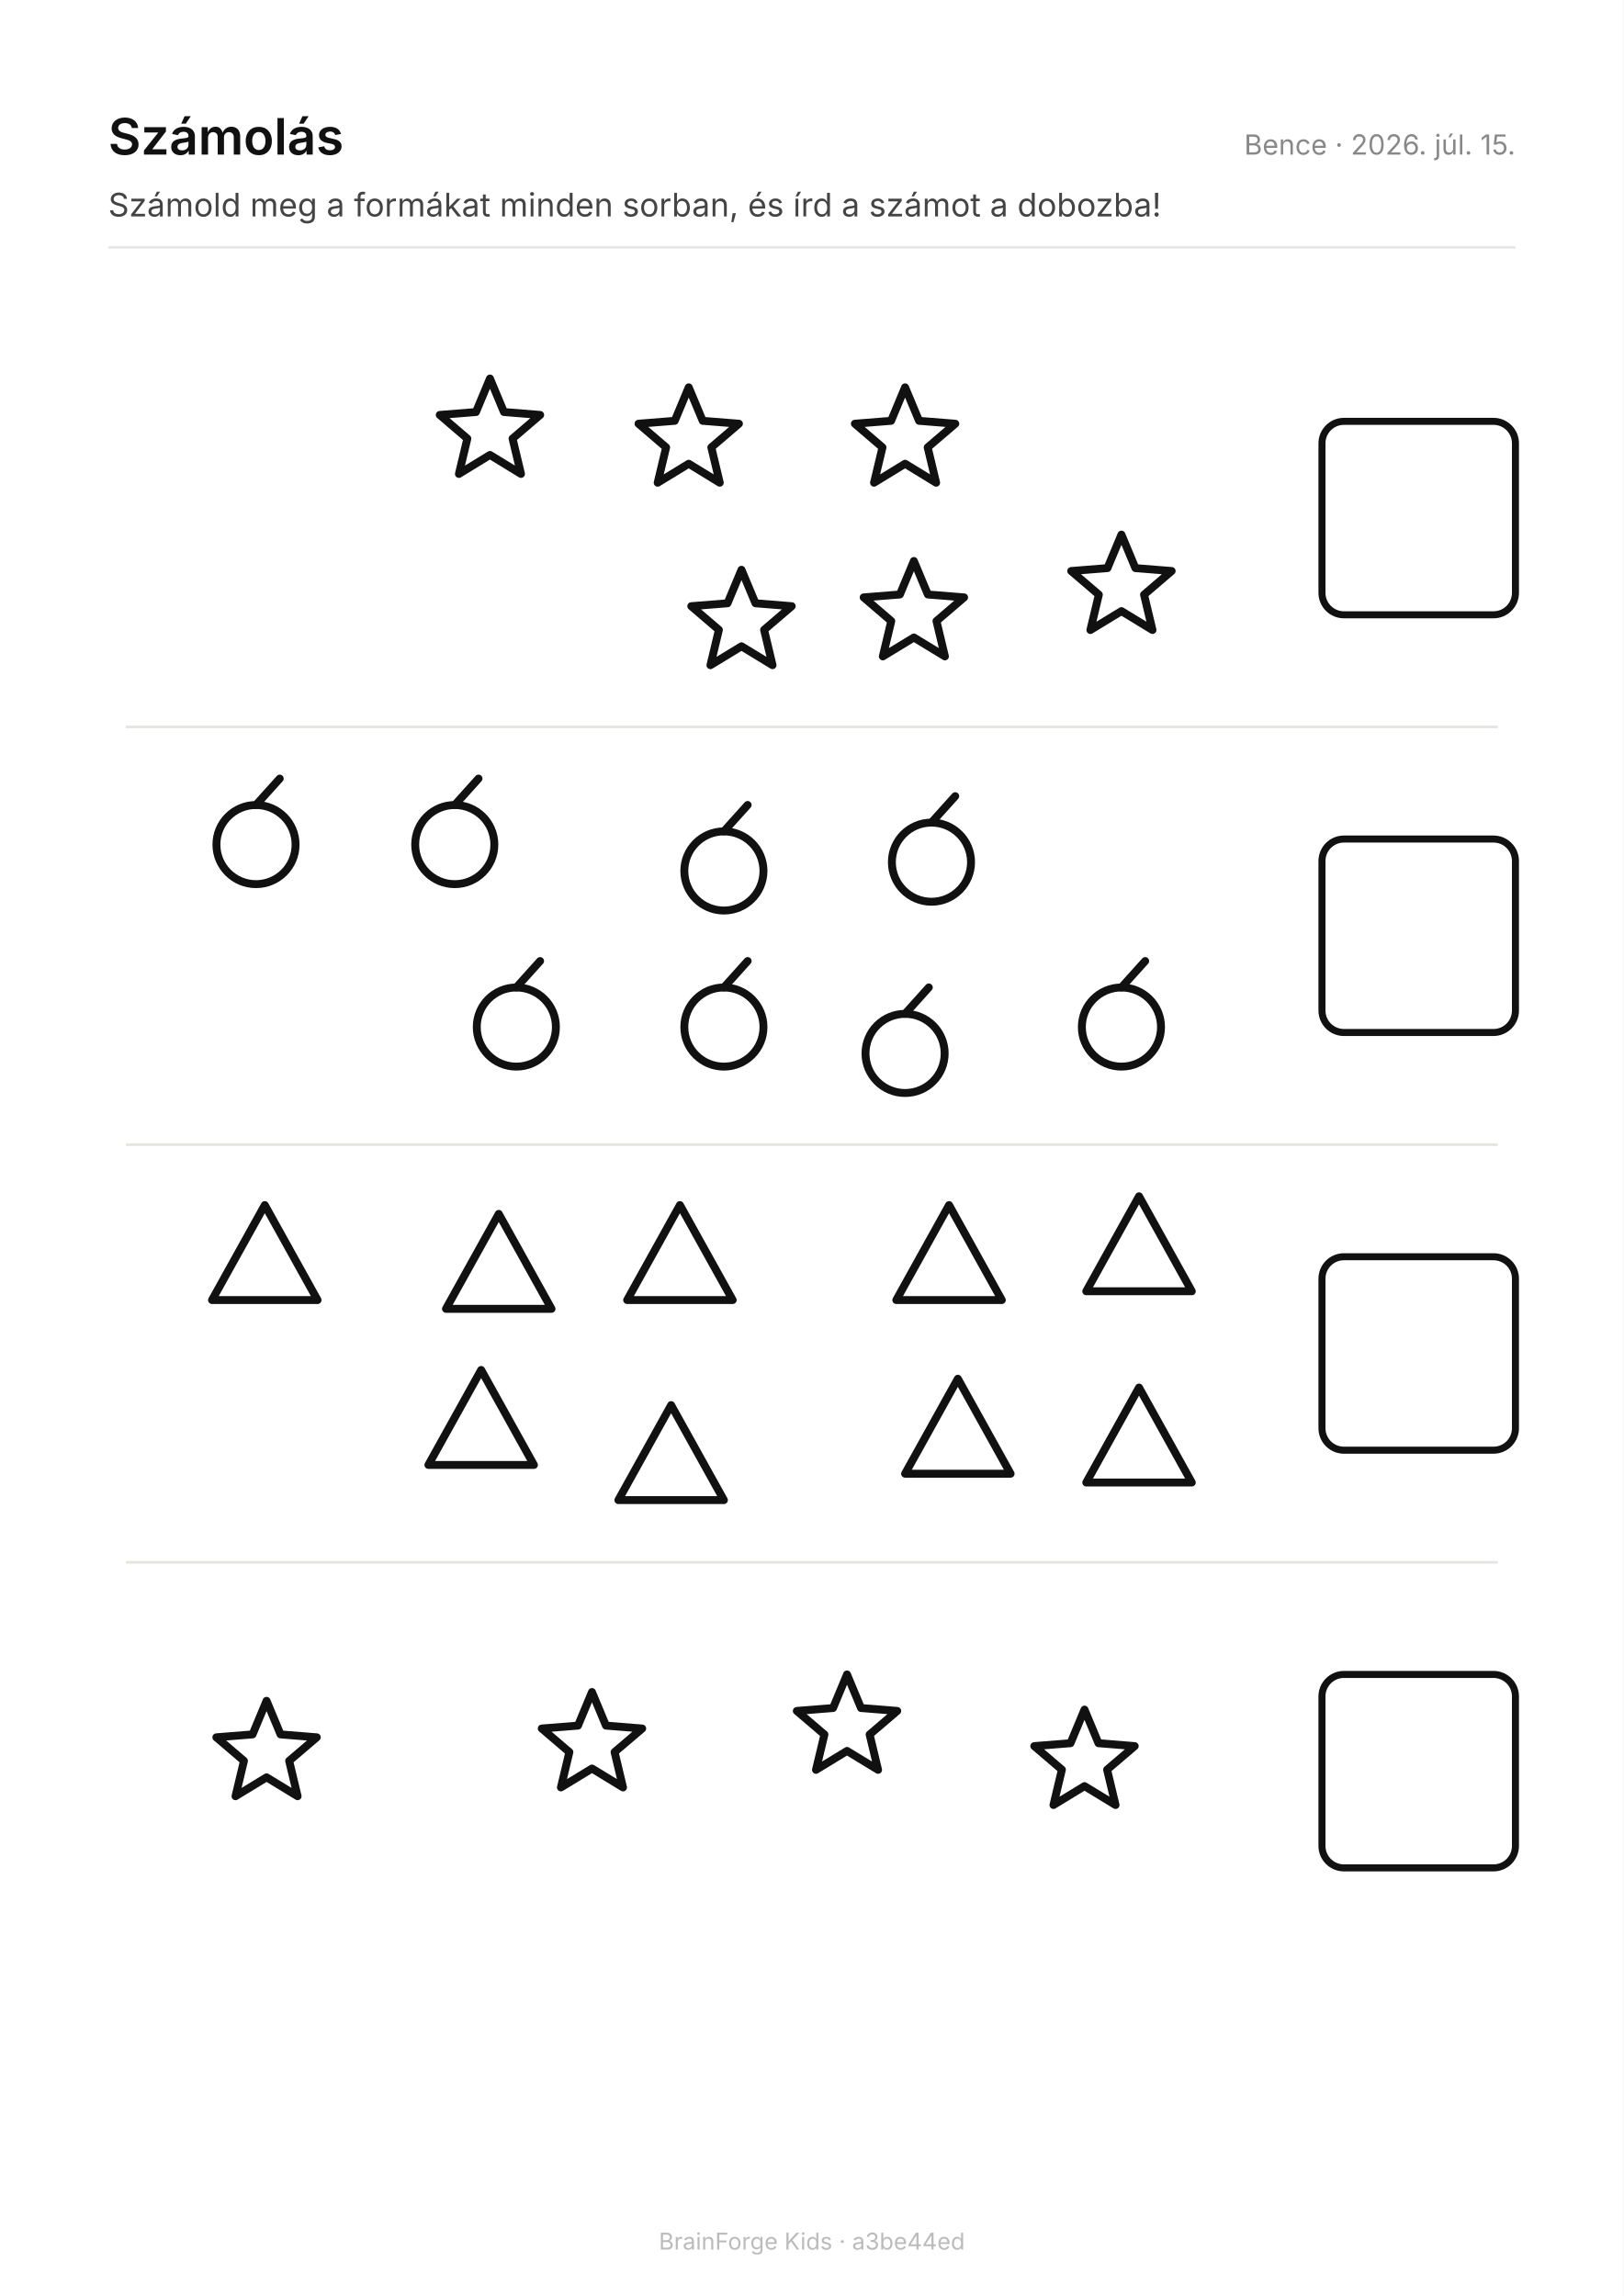
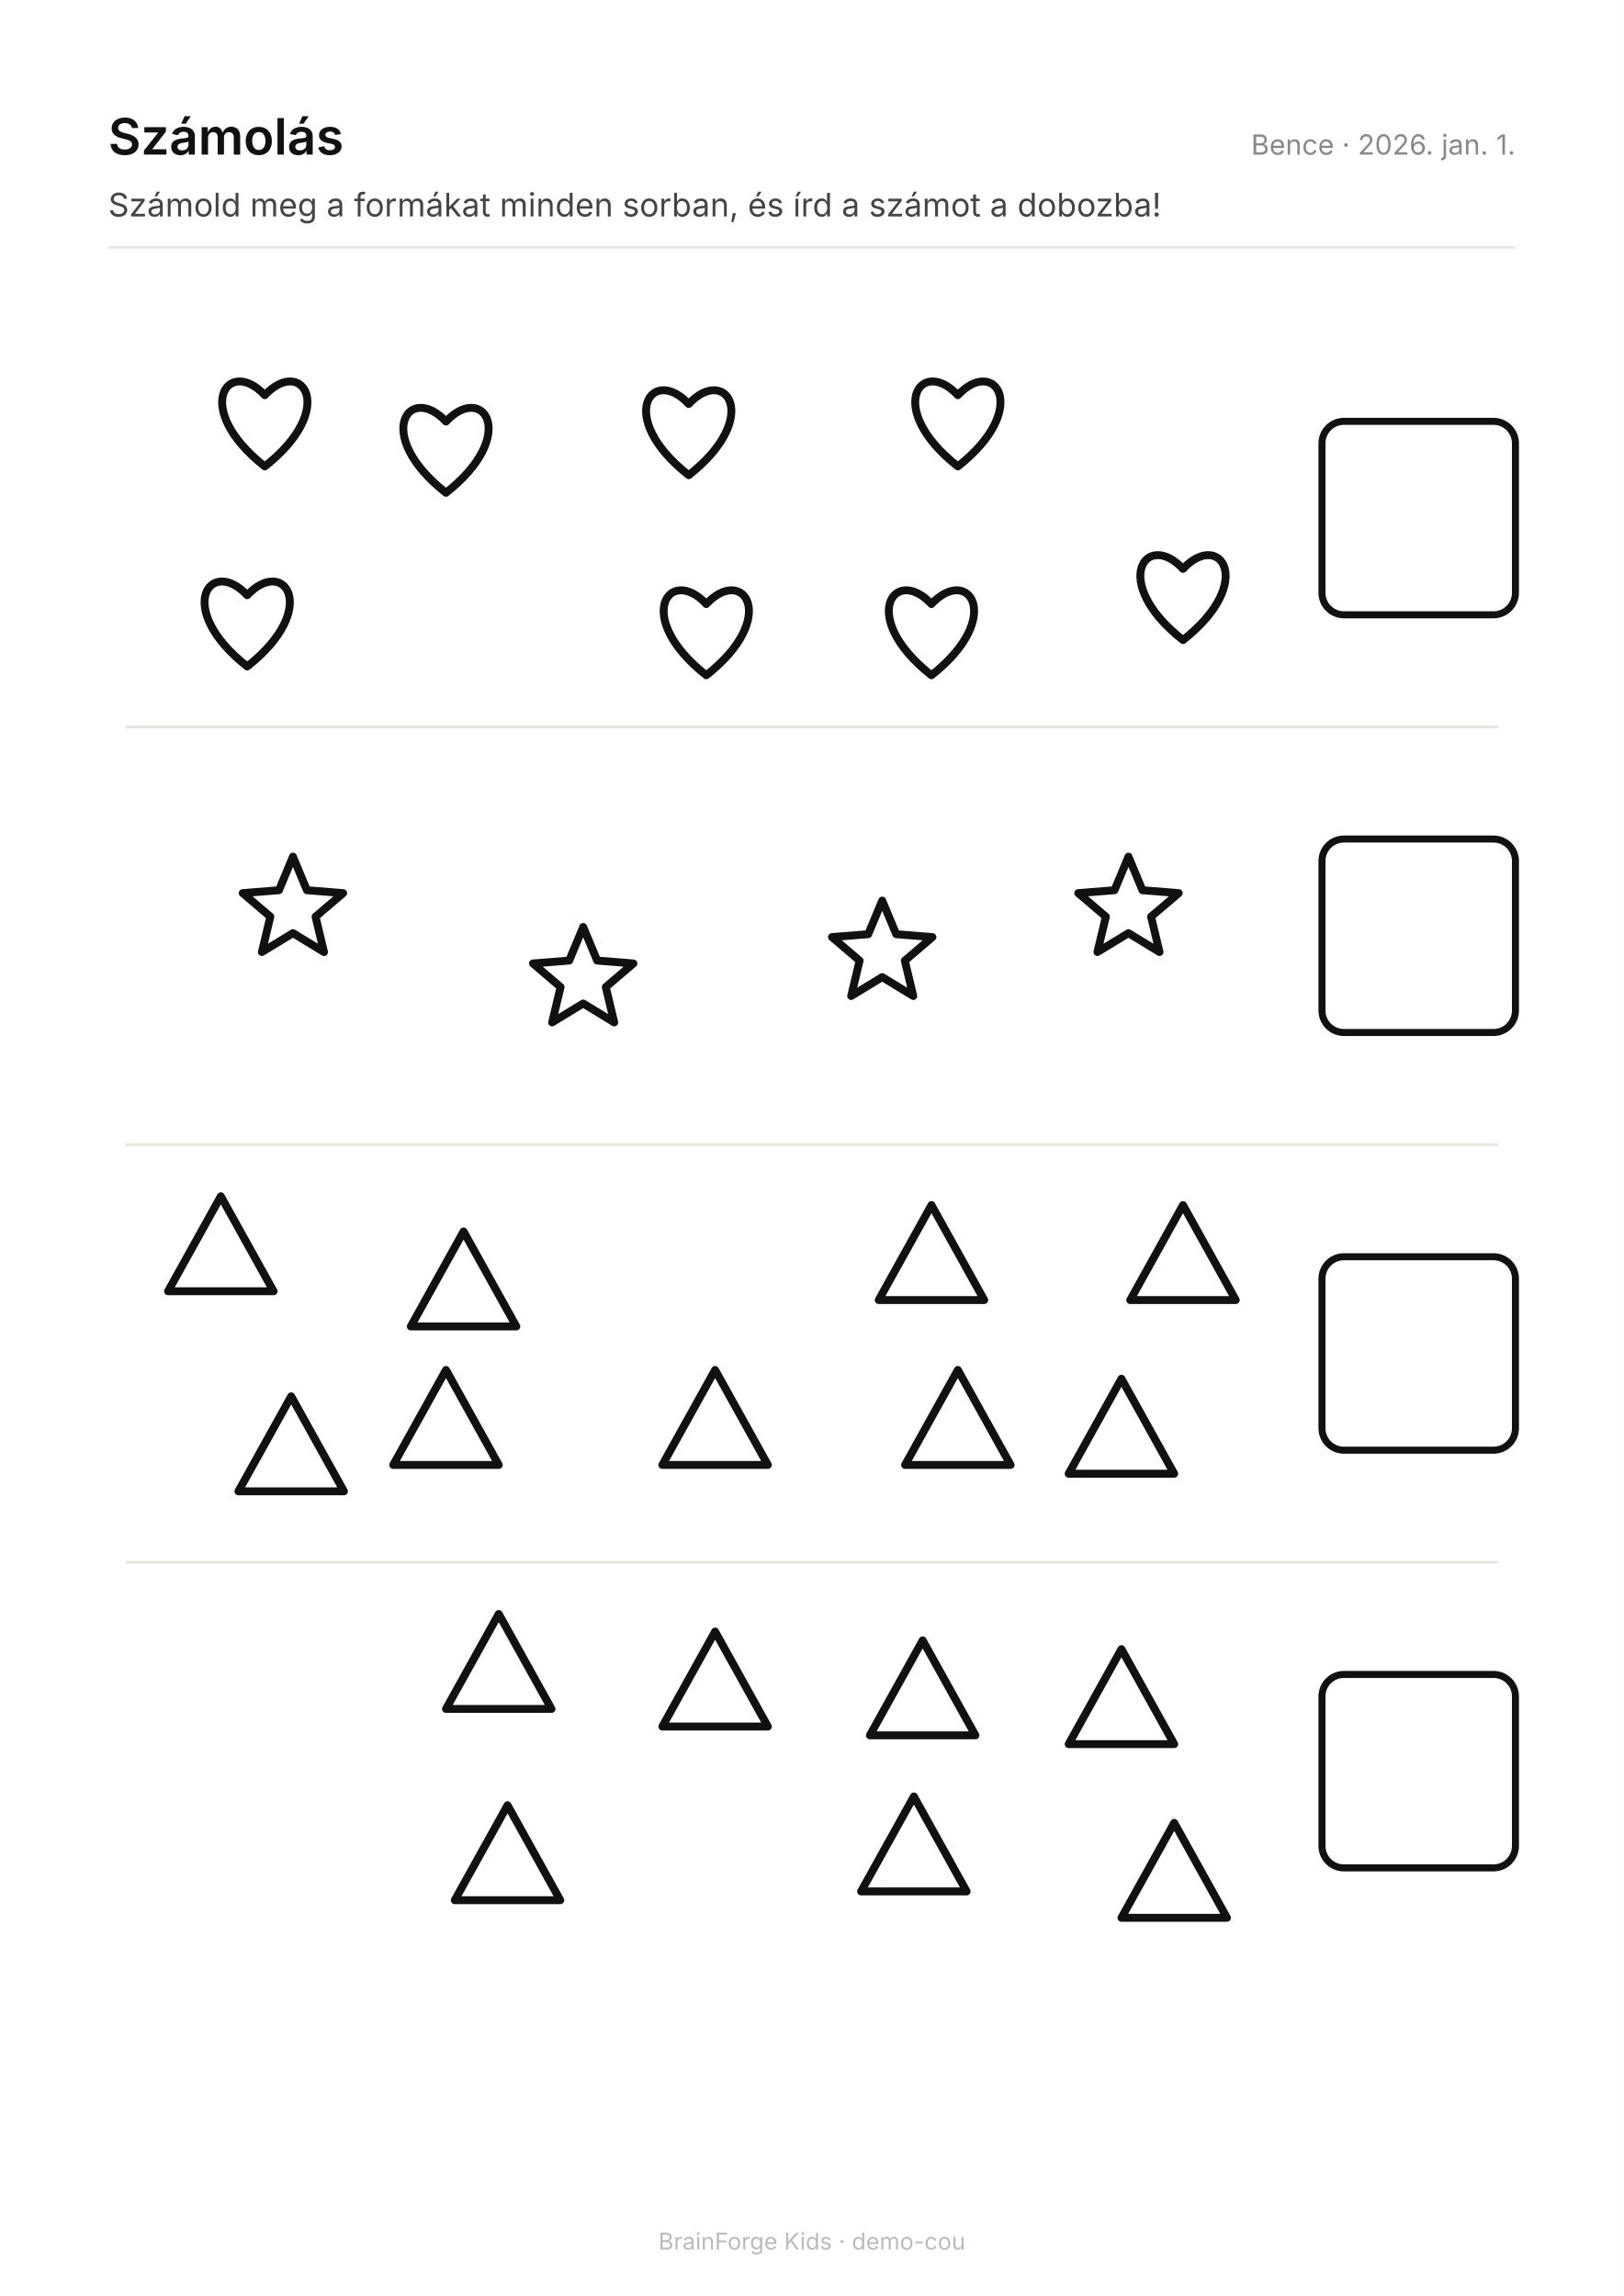
<svg xmlns="http://www.w3.org/2000/svg" width="210mm" height="297mm" viewBox="0 0 210 297" font-family="system-ui, -apple-system, sans-serif">
  <rect width="210" height="297" fill="#fff" />
  <text x="14" y="20" font-size="6.5" font-weight="600" fill="#111">Számolás</text>
-   <text x="196" y="20" font-size="3.6" fill="#888" text-anchor="end">Bence  ·  2026. júl. 15.</text>
+   <text x="196" y="20" font-size="3.6" fill="#888" text-anchor="end">Bence  ·  2026. jan. 1.</text>
  <text x="14" y="28" font-size="4.2" fill="#444">Számold meg a formákat minden sorban, és írd a számot a dobozba!</text>
  <line x1="14" y1="32" x2="196" y2="32" stroke="#e5e5e5" stroke-width="0.3" />
  <g transform="translate(14.00 40.00) scale(1.1375)">
    <g>
-       <path d="M 91.60,28.63 L 93.19,32.44 L 97.31,32.77 L 94.17,35.46 L 95.13,39.48 L 91.60,37.33 L 88.07,39.48 L 89.03,35.46 L 85.89,32.77 L 90.01,32.44 Z" fill="none" stroke="#111" stroke-width="0.90" stroke-linejoin="round" stroke-linecap="round" />
-       <path d="M 72.00,29.63 L 73.59,33.44 L 77.71,33.77 L 74.57,36.46 L 75.53,40.48 L 72.00,38.33 L 68.47,40.48 L 69.43,36.46 L 66.29,33.77 L 70.41,33.44 Z" fill="none" stroke="#111" stroke-width="0.90" stroke-linejoin="round" stroke-linecap="round" />
-       <path d="M 66.00,8.88 L 67.59,12.69 L 71.71,13.02 L 68.57,15.71 L 69.53,19.73 L 66.00,17.57 L 62.47,19.73 L 63.43,15.71 L 60.29,13.02 L 64.41,12.69 Z" fill="none" stroke="#111" stroke-width="0.90" stroke-linejoin="round" stroke-linecap="round" />
-       <path d="M 115.20,25.63 L 116.79,29.44 L 120.91,29.77 L 117.77,32.46 L 118.73,36.48 L 115.20,34.33 L 111.67,36.48 L 112.63,32.46 L 109.49,29.77 L 113.61,29.44 Z" fill="none" stroke="#111" stroke-width="0.90" stroke-linejoin="round" stroke-linecap="round" />
-       <path d="M 90.60,8.88 L 92.19,12.69 L 96.31,13.02 L 93.17,15.71 L 94.13,19.73 L 90.60,17.57 L 87.07,19.73 L 88.03,15.71 L 84.89,13.02 L 89.01,12.69 Z" fill="none" stroke="#111" stroke-width="0.90" stroke-linejoin="round" stroke-linecap="round" />
-       <path d="M 43.40,7.88 L 44.99,11.69 L 49.11,12.02 L 45.97,14.71 L 46.93,18.73 L 43.40,16.57 L 39.87,18.73 L 40.83,14.71 L 37.69,12.02 L 41.81,11.69 Z" fill="none" stroke="#111" stroke-width="0.90" stroke-linejoin="round" stroke-linecap="round" />
+       <path d="M 17.8 17.875 C 9.4 11.275, 13.6 5.275, 17.8 9.775 C 22 5.275, 26.2 11.275, 17.8 17.875 Z" fill="none" stroke="#111" stroke-width="0.90" stroke-linejoin="round" stroke-linecap="round" />
+       <path d="M 38.4 20.875 C 30 14.275, 34.2 8.275, 38.4 12.775 C 42.6 8.275, 46.8 14.275, 38.4 20.875 Z" fill="none" stroke="#111" stroke-width="0.90" stroke-linejoin="round" stroke-linecap="round" />
+       <path d="M 96.6 17.875 C 88.2 11.275, 92.4 5.275, 96.6 9.775 C 100.8 5.275, 105 11.275, 96.6 17.875 Z" fill="none" stroke="#111" stroke-width="0.90" stroke-linejoin="round" stroke-linecap="round" />
+       <path d="M 122.2 37.625 C 113.8 31.025, 118 25.025, 122.2 29.525 C 126.4 25.025, 130.6 31.025, 122.2 37.625 Z" fill="none" stroke="#111" stroke-width="0.90" stroke-linejoin="round" stroke-linecap="round" />
+       <path d="M 15.8 40.625 C 7.4 34.025, 11.6 28.025, 15.8 32.525 C 20 28.025, 24.2 34.025, 15.8 40.625 Z" fill="none" stroke="#111" stroke-width="0.90" stroke-linejoin="round" stroke-linecap="round" />
+       <path d="M 68 41.625 C 59.6 35.025, 63.8 29.025, 68 33.525 C 72.2 29.025, 76.4 35.025, 68 41.625 Z" fill="none" stroke="#111" stroke-width="0.90" stroke-linejoin="round" stroke-linecap="round" />
+       <path d="M 93.6 41.625 C 85.2 35.025, 89.4 29.025, 93.6 33.525 C 97.8 29.025, 102 35.025, 93.6 41.625 Z" fill="none" stroke="#111" stroke-width="0.90" stroke-linejoin="round" stroke-linecap="round" />
+       <path d="M 66 18.875 C 57.6 12.275, 61.8 6.275, 66 10.775 C 70.2 6.275, 74.4 12.275, 66 18.875 Z" fill="none" stroke="#111" stroke-width="0.90" stroke-linejoin="round" stroke-linecap="round" />
      <rect x="138" y="12.75" width="22" height="22" fill="none" stroke="#111" stroke-width="0.80" rx="2.50" />
-       <circle cx="93.60" cy="62.88" r="4.50" fill="none" stroke="#111" stroke-width="0.90" stroke-linejoin="round" stroke-linecap="round" />
-       <path d="M 93.6 58.375 L 96.3 55.375" fill="none" stroke="#111" stroke-width="0.90" stroke-linejoin="round" stroke-linecap="round" />
-       <circle cx="16.80" cy="60.88" r="4.50" fill="none" stroke="#111" stroke-width="0.90" stroke-linejoin="round" stroke-linecap="round" />
-       <path d="M 16.8 56.375 L 19.5 53.375" fill="none" stroke="#111" stroke-width="0.90" stroke-linejoin="round" stroke-linecap="round" />
-       <circle cx="70" cy="63.88" r="4.50" fill="none" stroke="#111" stroke-width="0.90" stroke-linejoin="round" stroke-linecap="round" />
-       <path d="M 70 59.375 L 72.7 56.375" fill="none" stroke="#111" stroke-width="0.90" stroke-linejoin="round" stroke-linecap="round" />
-       <circle cx="70" cy="81.63" r="4.50" fill="none" stroke="#111" stroke-width="0.90" stroke-linejoin="round" stroke-linecap="round" />
-       <path d="M 70 77.125 L 72.7 74.125" fill="none" stroke="#111" stroke-width="0.90" stroke-linejoin="round" stroke-linecap="round" />
-       <circle cx="90.60" cy="84.63" r="4.50" fill="none" stroke="#111" stroke-width="0.90" stroke-linejoin="round" stroke-linecap="round" />
-       <path d="M 90.6 80.125 L 93.3 77.125" fill="none" stroke="#111" stroke-width="0.90" stroke-linejoin="round" stroke-linecap="round" />
-       <circle cx="115.20" cy="81.63" r="4.50" fill="none" stroke="#111" stroke-width="0.90" stroke-linejoin="round" stroke-linecap="round" />
-       <path d="M 115.2 77.125 L 117.9 74.125" fill="none" stroke="#111" stroke-width="0.90" stroke-linejoin="round" stroke-linecap="round" />
-       <circle cx="46.40" cy="81.63" r="4.50" fill="none" stroke="#111" stroke-width="0.90" stroke-linejoin="round" stroke-linecap="round" />
-       <path d="M 46.4 77.125 L 49.1 74.125" fill="none" stroke="#111" stroke-width="0.90" stroke-linejoin="round" stroke-linecap="round" />
-       <circle cx="39.40" cy="60.88" r="4.50" fill="none" stroke="#111" stroke-width="0.90" stroke-linejoin="round" stroke-linecap="round" />
-       <path d="M 39.4 56.375 L 42.1 53.375" fill="none" stroke="#111" stroke-width="0.90" stroke-linejoin="round" stroke-linecap="round" />
+       <path d="M 54.00,70.25 L 55.59,74.07 L 59.71,74.40 L 56.57,77.08 L 57.53,81.10 L 54.00,78.95 L 50.47,81.10 L 51.43,77.08 L 48.29,74.40 L 52.41,74.07 Z" fill="none" stroke="#111" stroke-width="0.90" stroke-linejoin="round" stroke-linecap="round" />
+       <path d="M 21.00,62.25 L 22.59,66.07 L 26.71,66.40 L 23.57,69.08 L 24.53,73.10 L 21.00,70.95 L 17.47,73.10 L 18.43,69.08 L 15.29,66.40 L 19.41,66.07 Z" fill="none" stroke="#111" stroke-width="0.90" stroke-linejoin="round" stroke-linecap="round" />
+       <path d="M 116.00,62.25 L 117.59,66.07 L 121.71,66.40 L 118.57,69.08 L 119.53,73.10 L 116.00,70.95 L 112.47,73.10 L 113.43,69.08 L 110.29,66.40 L 114.41,66.07 Z" fill="none" stroke="#111" stroke-width="0.90" stroke-linejoin="round" stroke-linecap="round" />
+       <path d="M 88.00,67.25 L 89.59,71.07 L 93.71,71.40 L 90.57,74.08 L 91.53,78.10 L 88.00,75.95 L 84.47,78.10 L 85.43,74.08 L 82.29,71.40 L 86.41,71.07 Z" fill="none" stroke="#111" stroke-width="0.90" stroke-linejoin="round" stroke-linecap="round" />
      <rect x="138" y="60.25" width="22" height="22" fill="none" stroke="#111" stroke-width="0.80" rx="2.50" />
      <path d="M 2 47.5 L 158 47.5" stroke="#e5e5e0" stroke-width="0.30" fill="none" />
-       <path d="M 65 101.875 L 71 112.675 L 59 112.675 Z" fill="none" stroke="#111" stroke-width="0.90" stroke-linejoin="round" stroke-linecap="round" />
-       <path d="M 17.8 101.875 L 23.8 112.675 L 11.8 112.675 Z" fill="none" stroke="#111" stroke-width="0.90" stroke-linejoin="round" stroke-linecap="round" />
-       <path d="M 117.2 122.625 L 123.2 133.425 L 111.2 133.425 Z" fill="none" stroke="#111" stroke-width="0.90" stroke-linejoin="round" stroke-linecap="round" />
-       <path d="M 42.4 120.625 L 48.4 131.425 L 36.4 131.425 Z" fill="none" stroke="#111" stroke-width="0.90" stroke-linejoin="round" stroke-linecap="round" />
-       <path d="M 64 124.625 L 70 135.425 L 58 135.425 Z" fill="none" stroke="#111" stroke-width="0.90" stroke-linejoin="round" stroke-linecap="round" />
-       <path d="M 44.4 102.875 L 50.4 113.675 L 38.4 113.675 Z" fill="none" stroke="#111" stroke-width="0.90" stroke-linejoin="round" stroke-linecap="round" />
-       <path d="M 117.2 100.875 L 123.2 111.675 L 111.2 111.675 Z" fill="none" stroke="#111" stroke-width="0.90" stroke-linejoin="round" stroke-linecap="round" />
-       <path d="M 96.6 121.625 L 102.6 132.425 L 90.6 132.425 Z" fill="none" stroke="#111" stroke-width="0.90" stroke-linejoin="round" stroke-linecap="round" />
-       <path d="M 95.6 101.875 L 101.6 112.675 L 89.6 112.675 Z" fill="none" stroke="#111" stroke-width="0.90" stroke-linejoin="round" stroke-linecap="round" />
+       <path d="M 69 120.625 L 75 131.425 L 63 131.425 Z" fill="none" stroke="#111" stroke-width="0.90" stroke-linejoin="round" stroke-linecap="round" />
+       <path d="M 93.6 101.875 L 99.6 112.675 L 87.6 112.675 Z" fill="none" stroke="#111" stroke-width="0.90" stroke-linejoin="round" stroke-linecap="round" />
+       <path d="M 96.6 120.625 L 102.6 131.425 L 90.6 131.425 Z" fill="none" stroke="#111" stroke-width="0.90" stroke-linejoin="round" stroke-linecap="round" />
+       <path d="M 40.4 104.875 L 46.4 115.675 L 34.4 115.675 Z" fill="none" stroke="#111" stroke-width="0.90" stroke-linejoin="round" stroke-linecap="round" />
+       <path d="M 38.4 120.625 L 44.4 131.425 L 32.4 131.425 Z" fill="none" stroke="#111" stroke-width="0.90" stroke-linejoin="round" stroke-linecap="round" />
+       <path d="M 122.2 101.875 L 128.2 112.675 L 116.2 112.675 Z" fill="none" stroke="#111" stroke-width="0.90" stroke-linejoin="round" stroke-linecap="round" />
+       <path d="M 115.2 121.625 L 121.2 132.425 L 109.2 132.425 Z" fill="none" stroke="#111" stroke-width="0.90" stroke-linejoin="round" stroke-linecap="round" />
+       <path d="M 12.8 100.875 L 18.8 111.675 L 6.8 111.675 Z" fill="none" stroke="#111" stroke-width="0.90" stroke-linejoin="round" stroke-linecap="round" />
+       <path d="M 20.8 123.625 L 26.8 134.425 L 14.8 134.425 Z" fill="none" stroke="#111" stroke-width="0.90" stroke-linejoin="round" stroke-linecap="round" />
      <rect x="138" y="107.75" width="22" height="22" fill="none" stroke="#111" stroke-width="0.80" rx="2.50" />
      <path d="M 2 95 L 158 95" stroke="#e5e5e0" stroke-width="0.30" fill="none" />
-       <path d="M 84.00,155.25 L 85.59,159.07 L 89.71,159.40 L 86.57,162.08 L 87.53,166.10 L 84.00,163.95 L 80.47,166.10 L 81.43,162.08 L 78.29,159.40 L 82.41,159.07 Z" fill="none" stroke="#111" stroke-width="0.90" stroke-linejoin="round" stroke-linecap="round" />
-       <path d="M 111.00,159.25 L 112.59,163.07 L 116.71,163.40 L 113.57,166.08 L 114.53,170.10 L 111.00,167.95 L 107.47,170.10 L 108.43,166.08 L 105.29,163.40 L 109.41,163.07 Z" fill="none" stroke="#111" stroke-width="0.90" stroke-linejoin="round" stroke-linecap="round" />
-       <path d="M 18.00,158.25 L 19.59,162.07 L 23.71,162.40 L 20.57,165.08 L 21.53,169.10 L 18.00,166.95 L 14.47,169.10 L 15.43,165.08 L 12.29,162.40 L 16.41,162.07 Z" fill="none" stroke="#111" stroke-width="0.90" stroke-linejoin="round" stroke-linecap="round" />
-       <path d="M 55.00,157.25 L 56.59,161.07 L 60.71,161.40 L 57.57,164.08 L 58.53,168.10 L 55.00,165.95 L 51.47,168.10 L 52.43,164.08 L 49.29,161.40 L 53.41,161.07 Z" fill="none" stroke="#111" stroke-width="0.90" stroke-linejoin="round" stroke-linecap="round" />
+       <path d="M 45.4 170.125 L 51.4 180.925 L 39.4 180.925 Z" fill="none" stroke="#111" stroke-width="0.90" stroke-linejoin="round" stroke-linecap="round" />
+       <path d="M 92.6 151.375 L 98.6 162.175 L 86.6 162.175 Z" fill="none" stroke="#111" stroke-width="0.90" stroke-linejoin="round" stroke-linecap="round" />
+       <path d="M 91.6 169.125 L 97.6 179.925 L 85.6 179.925 Z" fill="none" stroke="#111" stroke-width="0.90" stroke-linejoin="round" stroke-linecap="round" />
+       <path d="M 115.2 152.375 L 121.2 163.175 L 109.2 163.175 Z" fill="none" stroke="#111" stroke-width="0.90" stroke-linejoin="round" stroke-linecap="round" />
+       <path d="M 44.4 148.375 L 50.4 159.175 L 38.4 159.175 Z" fill="none" stroke="#111" stroke-width="0.90" stroke-linejoin="round" stroke-linecap="round" />
+       <path d="M 69 150.375 L 75 161.175 L 63 161.175 Z" fill="none" stroke="#111" stroke-width="0.90" stroke-linejoin="round" stroke-linecap="round" />
+       <path d="M 121.2 172.125 L 127.2 182.925 L 115.2 182.925 Z" fill="none" stroke="#111" stroke-width="0.90" stroke-linejoin="round" stroke-linecap="round" />
      <rect x="138" y="155.25" width="22" height="22" fill="none" stroke="#111" stroke-width="0.80" rx="2.50" />
      <path d="M 2 142.5 L 158 142.5" stroke="#e5e5e0" stroke-width="0.30" fill="none" />
    </g>
  </g>
-   <text x="105" y="291" font-size="3" fill="#bbb" text-anchor="middle">BrainForge Kids · a3be44ed</text>
+   <text x="105" y="291" font-size="3" fill="#bbb" text-anchor="middle">BrainForge Kids · demo-cou</text>
</svg>
